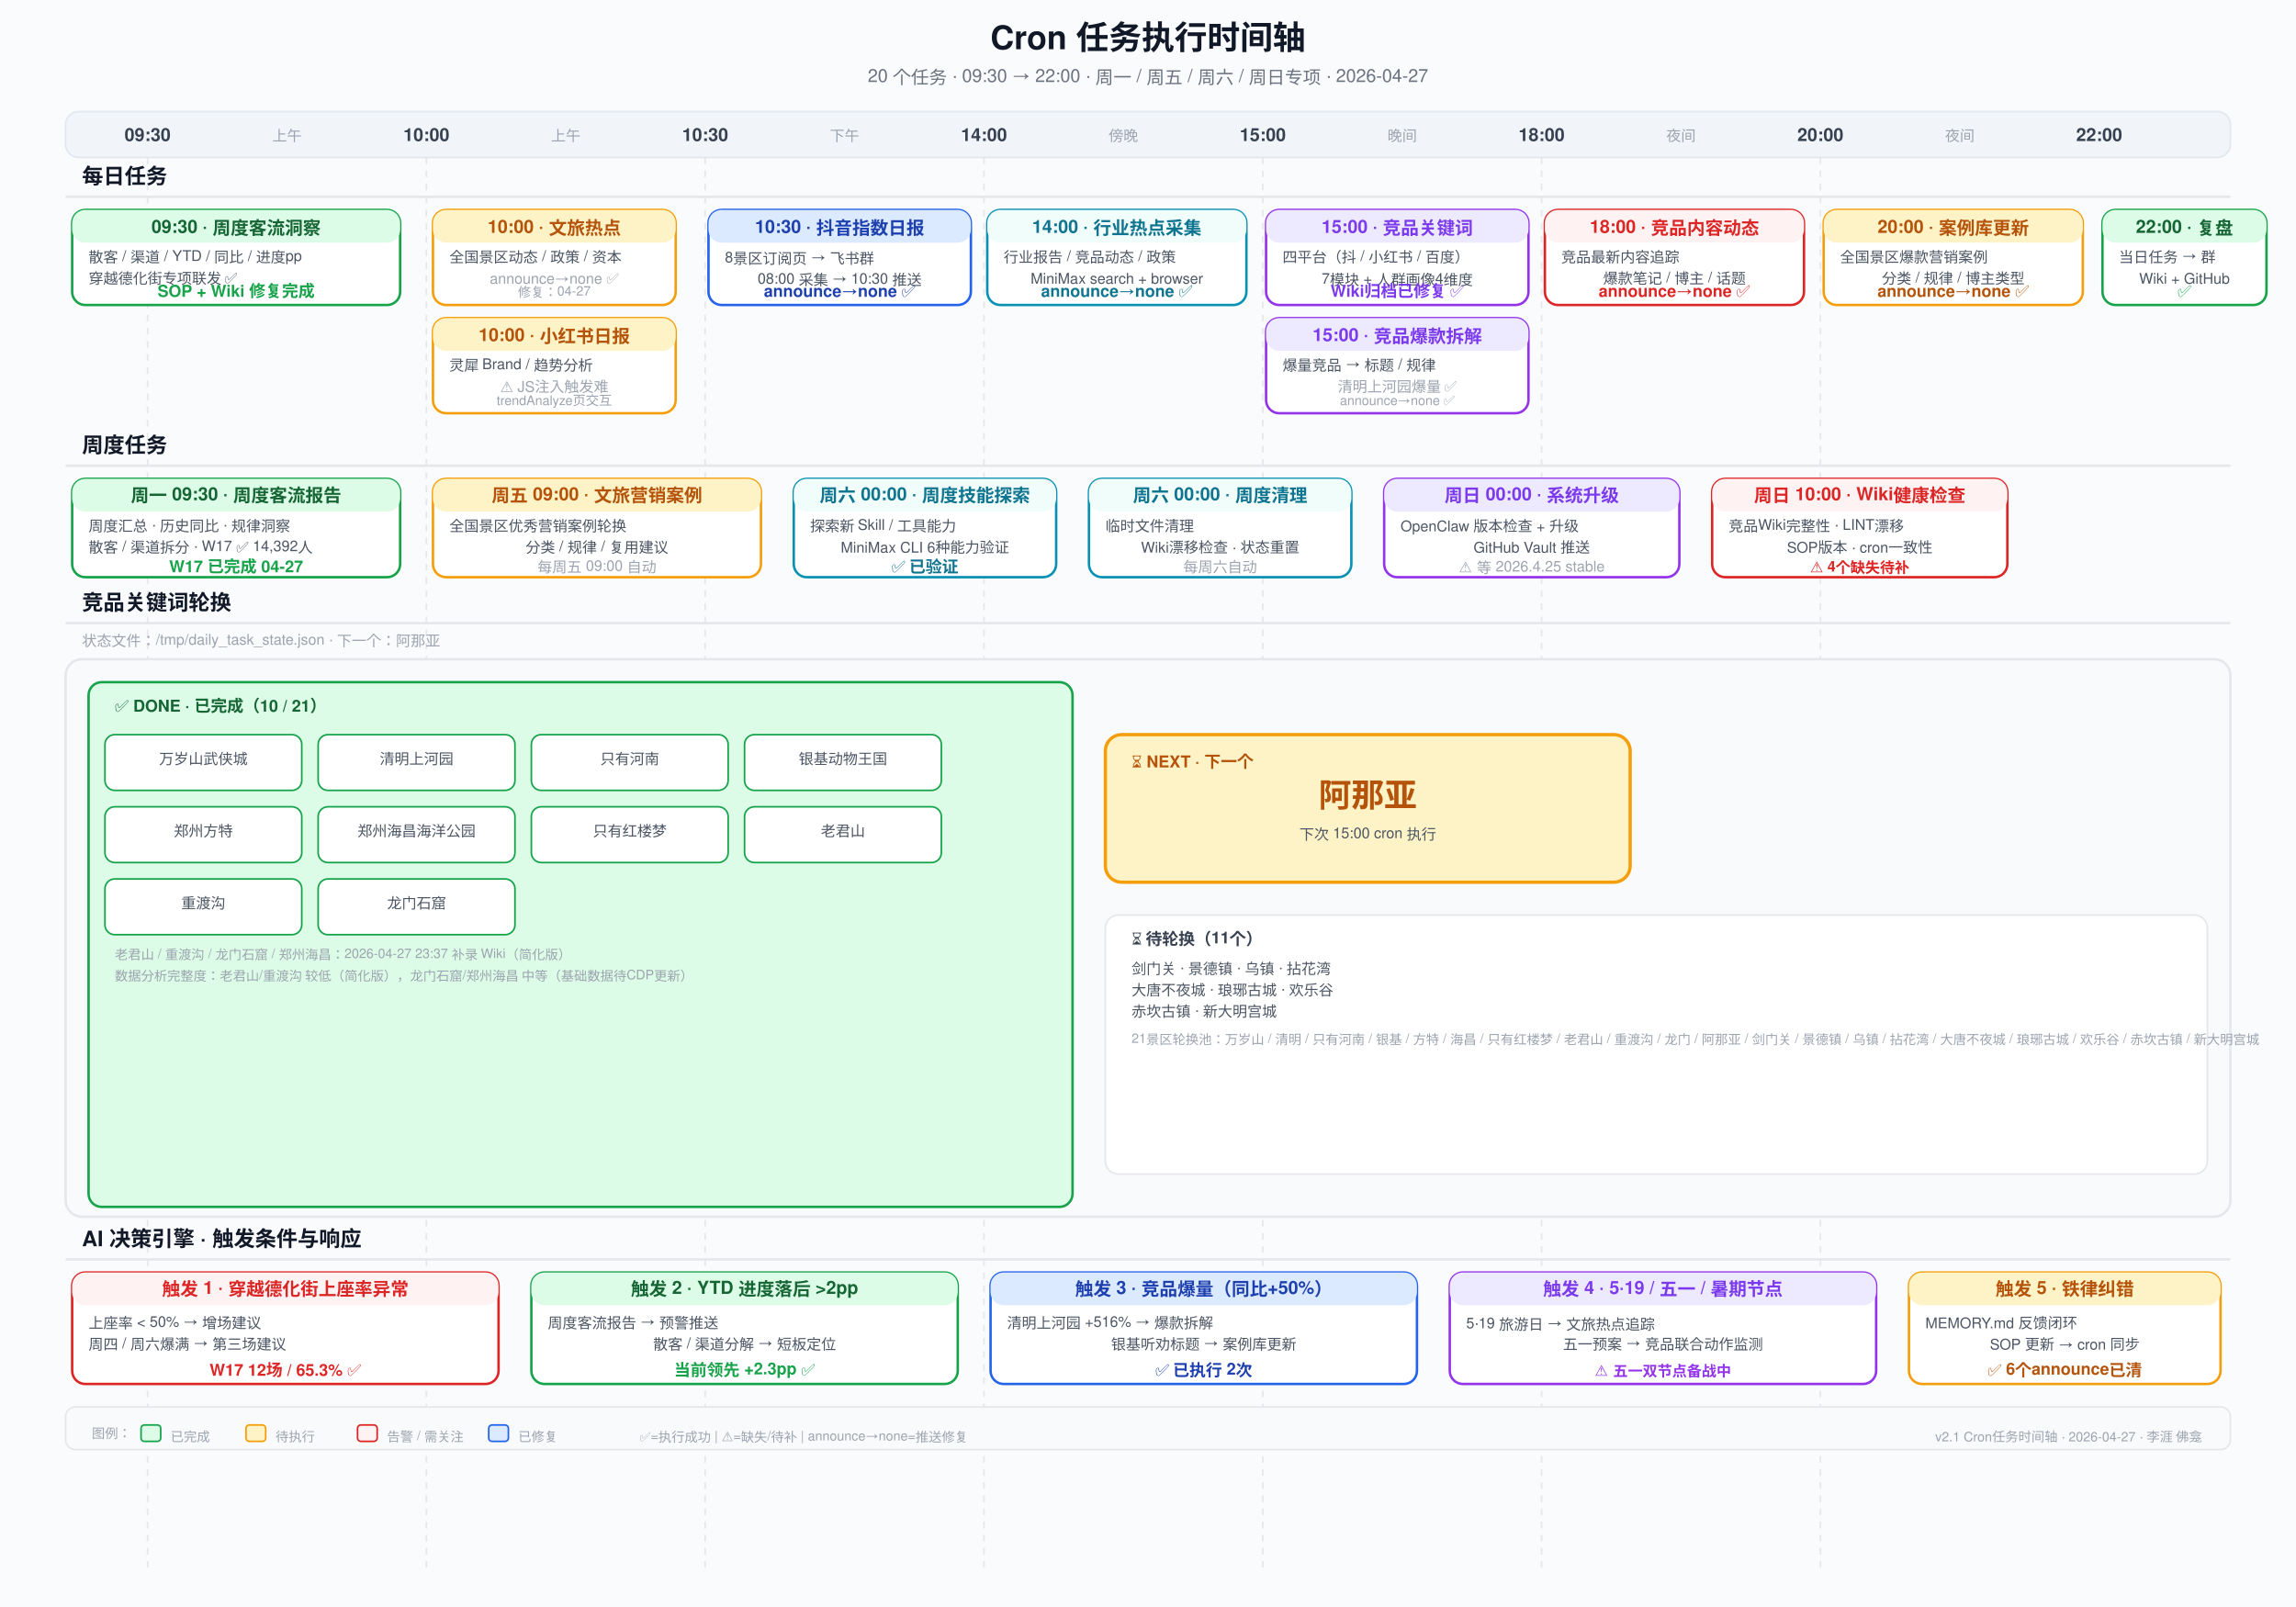
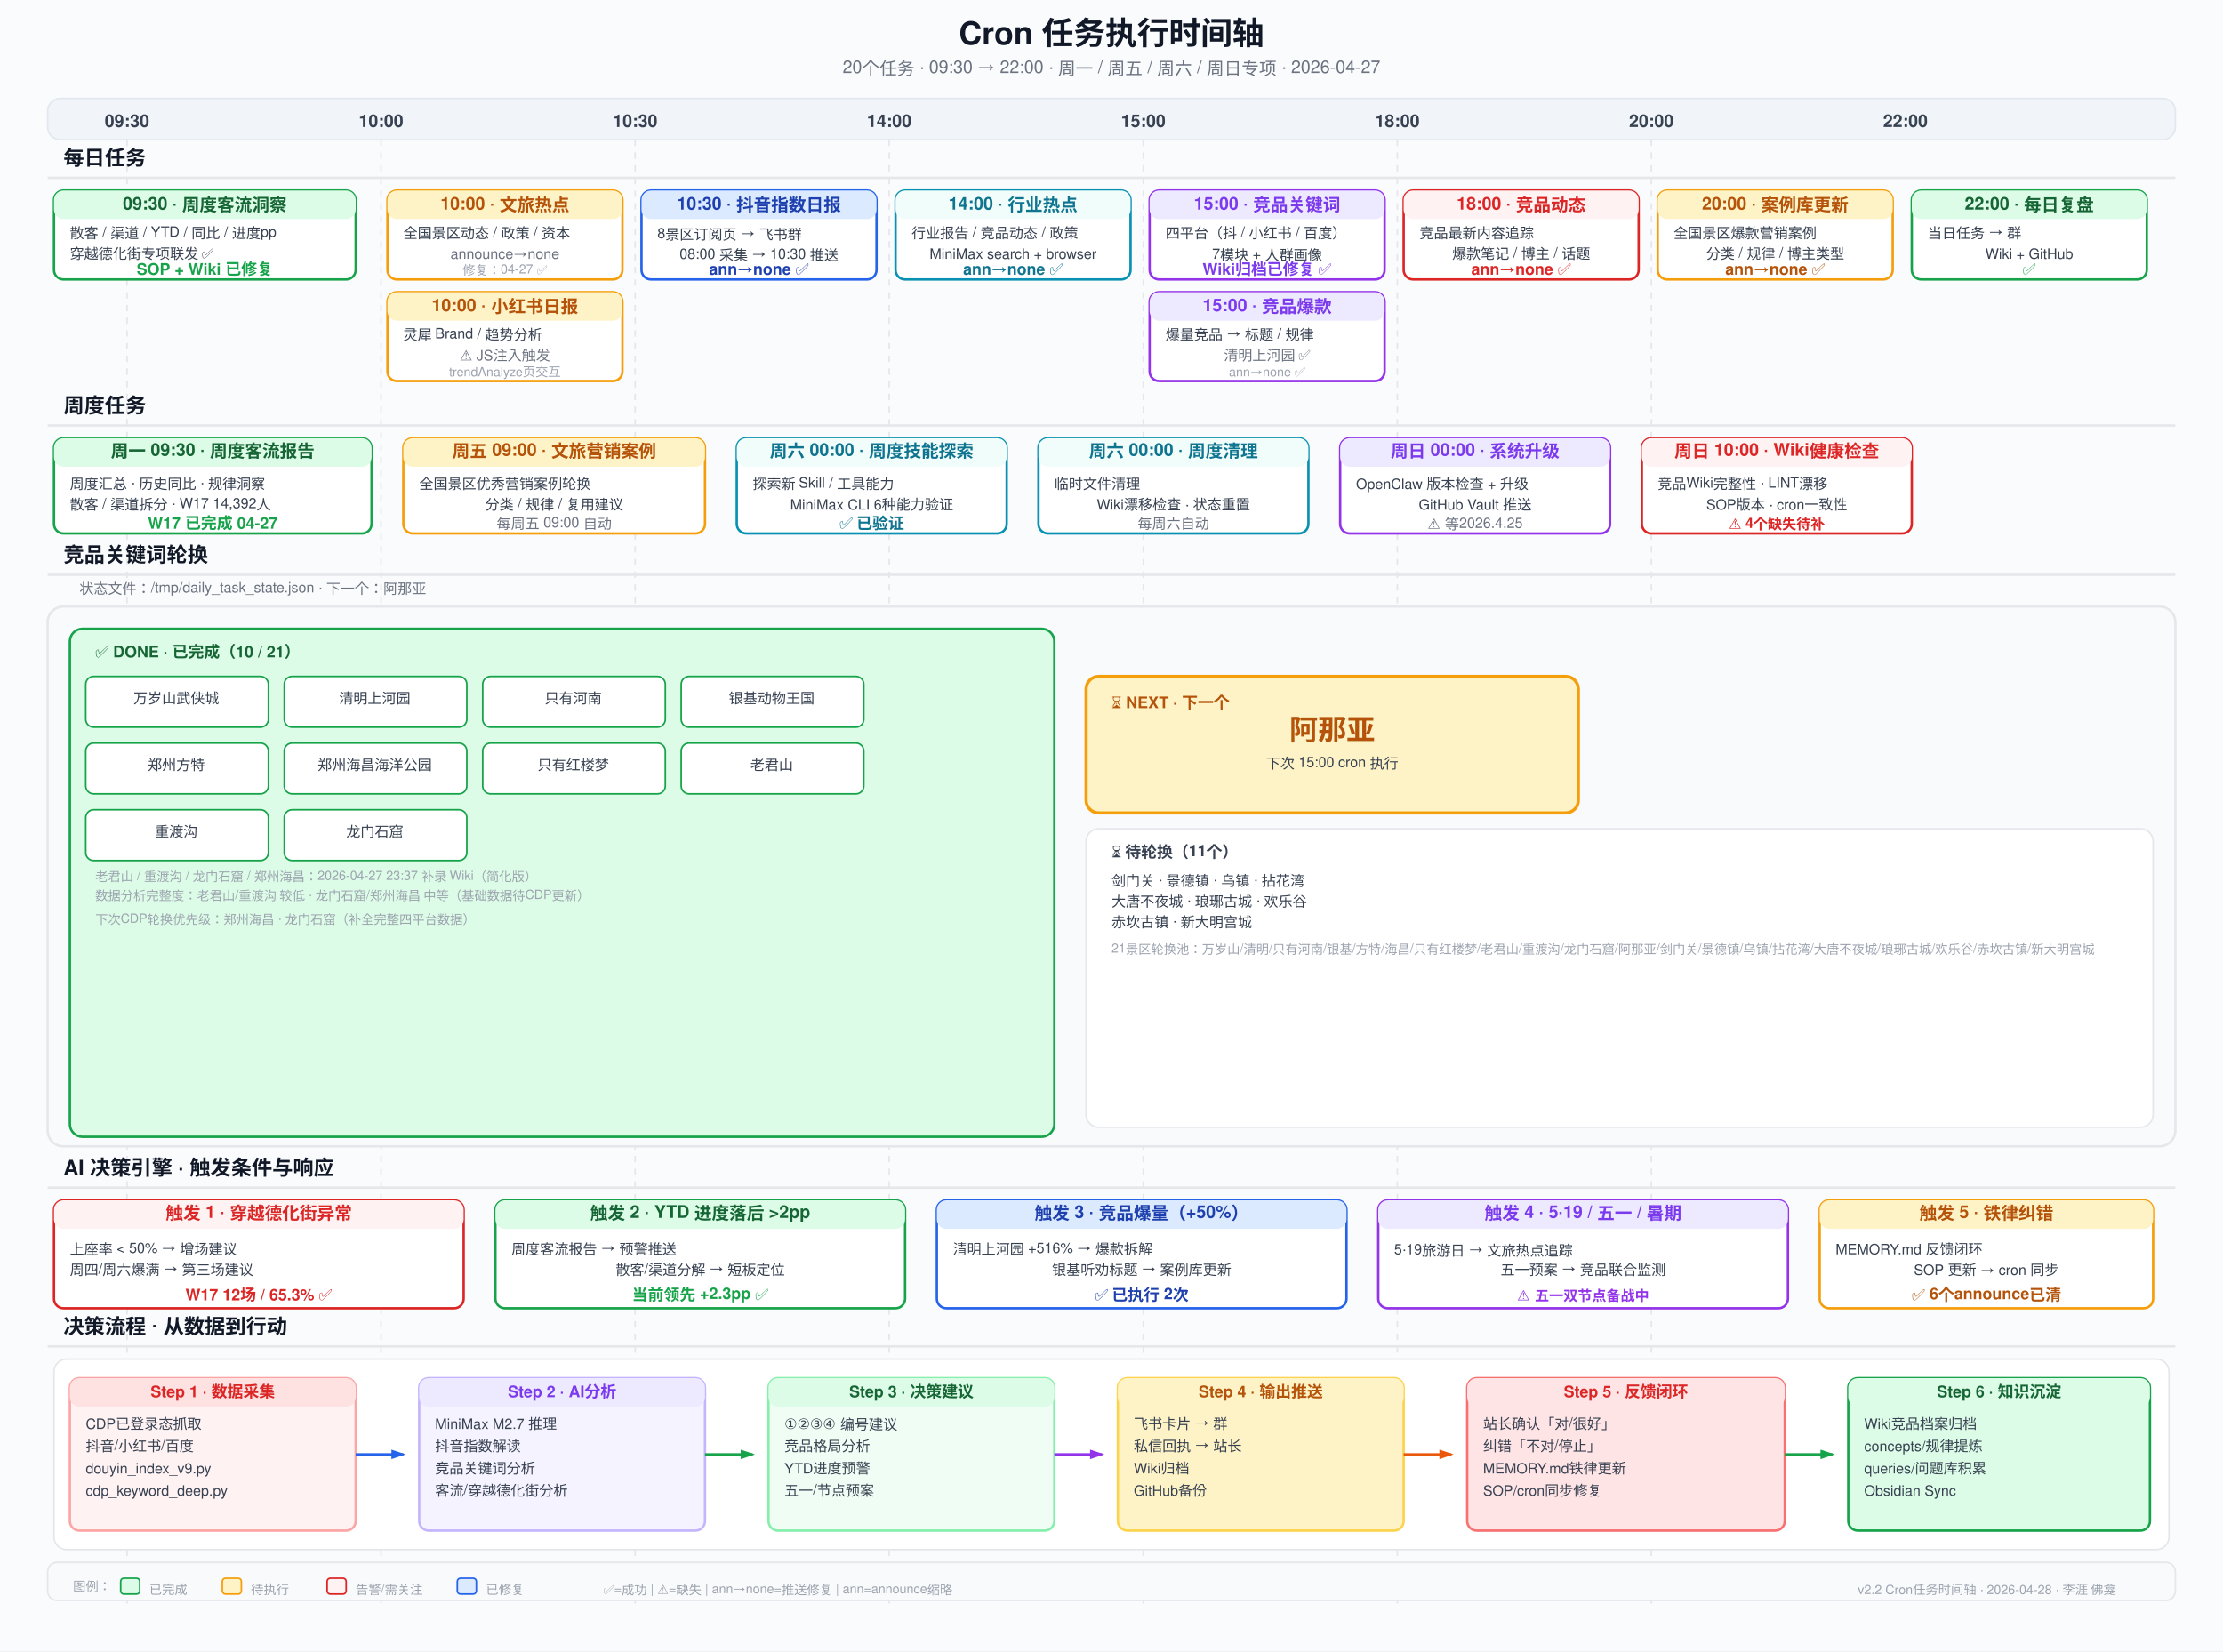
- <svg xmlns="http://www.w3.org/2000/svg" viewBox="0 0 1400 980" width="1400" height="980">
+ <svg xmlns="http://www.w3.org/2000/svg" viewBox="0 0 1400 1040" width="1400" height="1040">
  <style>
  text { font-family: 'Helvetica Neue', Helvetica, Arial, 'PingFang SC', 'Microsoft YaHei', 'Microsoft JhengHei', 'SimHei', sans-serif; }
  .title { font-size: 20px; font-weight: 700; fill: #111827; }
  .subtitle { font-size: 11px; fill: #6b7280; }
  .section { font-size: 13px; font-weight: 700; }
  .time { font-size: 11px; font-weight: 700; }
  .task-name { font-size: 11px; font-weight: 600; }
-   .desc { font-size: 9px; fill: #4b5563; }
-   .note { font-size: 9px; fill: #9ca3af; }
+   .body { font-size: 9px; fill: #4b5563; }
+   .desc { font-size: 9px; fill: #374151; }
+   .small { font-size: 8px; fill: #9ca3af; }
+   .note { font-size: 9px; fill: #6b7280; }
  .done { font-size: 10px; font-weight: 600; }
-   .tag { font-size: 9px; font-weight: 600; }
  .badge { font-size: 9px; font-weight: 600; }
-   .small { font-size: 8px; fill: #9ca3af; }
  .pool-label { font-size: 10px; font-weight: 600; }
</style>
  <defs>
-     <marker id="b1" markerWidth="7" markerHeight="5" refX="6" refY="2.5" orient="auto">
-       <polygon points="0 0, 7 2.5, 0 5" fill="#2563eb" />
-     </marker>
-     <marker id="b2" markerWidth="7" markerHeight="5" refX="6" refY="2.5" orient="auto">
-       <polygon points="0 0, 7 2.5, 0 5" fill="#16a34a" />
-     </marker>
-     <marker id="b3" markerWidth="7" markerHeight="5" refX="6" refY="2.5" orient="auto">
-       <polygon points="0 0, 7 2.5, 0 5" fill="#9333ea" />
-     </marker>
-     <marker id="b4" markerWidth="7" markerHeight="5" refX="6" refY="2.5" orient="auto">
-       <polygon points="0 0, 7 2.5, 0 5" fill="#ea580c" />
-     </marker>
-     <marker id="b5" markerWidth="7" markerHeight="5" refX="6" refY="2.5" orient="auto">
-       <polygon points="0 0, 7 2.5, 0 5" fill="#ca8a04" />
+     <marker id="b1" markerWidth="6" markerHeight="4" refX="5" refY="2" orient="auto">
+       <polygon points="0 0, 6 2, 0 4" fill="#2563eb" />
+     </marker>
+     <marker id="b2" markerWidth="6" markerHeight="4" refX="5" refY="2" orient="auto">
+       <polygon points="0 0, 6 2, 0 4" fill="#16a34a" />
+     </marker>
+     <marker id="b3" markerWidth="6" markerHeight="4" refX="5" refY="2" orient="auto">
+       <polygon points="0 0, 6 2, 0 4" fill="#9333ea" />
+     </marker>
+     <marker id="b4" markerWidth="6" markerHeight="4" refX="5" refY="2" orient="auto">
+       <polygon points="0 0, 6 2, 0 4" fill="#ea580c" />
+     </marker>
+     <marker id="b5" markerWidth="6" markerHeight="4" refX="5" refY="2" orient="auto">
+       <polygon points="0 0, 6 2, 0 4" fill="#ca8a04" />
    </marker>
  </defs>
-   <rect width="1400" height="980" fill="#fafbfc" />
-   <text x="700" y="30" text-anchor="middle" class="title">Cron 任务执行时间轴</text>
-   <text x="700" y="50" text-anchor="middle" class="subtitle">20 个任务 · 09:30 → 22:00 · 周一 / 周五 / 周六 / 周日专项 · 2026-04-27</text>
-   <rect x="40" y="68" width="1320" height="28" rx="8" fill="#f1f5f9" stroke="#e2e8f0" stroke-width="1" />
-   <text x="90" y="86" text-anchor="middle" class="time" fill="#374151">09:30</text>
-   <line x1="90" y1="96" x2="90" y2="960" stroke="#e5e7eb" stroke-width="1" stroke-dasharray="4,4" />
-   <text x="260" y="86" text-anchor="middle" class="time" fill="#374151">10:00</text>
-   <line x1="260" y1="96" x2="260" y2="960" stroke="#e5e7eb" stroke-width="1" stroke-dasharray="4,4" />
-   <text x="430" y="86" text-anchor="middle" class="time" fill="#374151">10:30</text>
-   <line x1="430" y1="96" x2="430" y2="960" stroke="#e5e7eb" stroke-width="1" stroke-dasharray="4,4" />
-   <text x="600" y="86" text-anchor="middle" class="time" fill="#374151">14:00</text>
-   <line x1="600" y1="96" x2="600" y2="960" stroke="#e5e7eb" stroke-width="1" stroke-dasharray="4,4" />
-   <text x="770" y="86" text-anchor="middle" class="time" fill="#374151">15:00</text>
-   <line x1="770" y1="96" x2="770" y2="960" stroke="#e5e7eb" stroke-width="1" stroke-dasharray="4,4" />
-   <text x="940" y="86" text-anchor="middle" class="time" fill="#374151">18:00</text>
-   <line x1="940" y1="96" x2="940" y2="960" stroke="#e5e7eb" stroke-width="1" stroke-dasharray="4,4" />
-   <text x="1110" y="86" text-anchor="middle" class="time" fill="#374151">20:00</text>
-   <line x1="1110" y1="96" x2="1110" y2="960" stroke="#e5e7eb" stroke-width="1" stroke-dasharray="4,4" />
-   <text x="1280" y="86" text-anchor="middle" class="time" fill="#374151">22:00</text>
-   <text x="175" y="86" text-anchor="middle" class="note">上午</text>
-   <text x="345" y="86" text-anchor="middle" class="note">上午</text>
-   <text x="515" y="86" text-anchor="middle" class="note">下午</text>
-   <text x="685" y="86" text-anchor="middle" class="note">傍晚</text>
-   <text x="855" y="86" text-anchor="middle" class="note">晚间</text>
-   <text x="1025" y="86" text-anchor="middle" class="note">夜间</text>
-   <text x="1195" y="86" text-anchor="middle" class="note">夜间</text>
-   <text x="50" y="112" class="section" fill="#111827">每日任务</text>
-   <line x1="40" y1="120" x2="1360" y2="120" stroke="#e5e7eb" stroke-width="1.5" />
-   <rect x="44" y="128" width="200" height="58" rx="8" fill="#ffffff" stroke="#16a34a" stroke-width="1.5" />
-   <rect x="44" y="128" width="200" height="20" rx="8" fill="#dcfce7" />
-   <text x="144" y="142" text-anchor="middle" class="task-name" fill="#166534">09:30 · 周度客流洞察</text>
-   <text x="54" y="160" class="desc">散客 / 渠道 / YTD / 同比 / 进度pp</text>
-   <text x="54" y="173" class="desc">穿越德化街专项联发 ✅</text>
-   <text x="144" y="181" text-anchor="middle" class="done" fill="#16a34a">SOP + Wiki 修复完成</text>
-   <rect x="264" y="128" width="148" height="58" rx="8" fill="#ffffff" stroke="#f59e0b" stroke-width="1.5" />
-   <rect x="264" y="128" width="148" height="20" rx="8" fill="#fef3c7" />
-   <text x="338" y="142" text-anchor="middle" class="task-name" fill="#b45309">10:00 · 文旅热点</text>
-   <text x="274" y="160" class="desc">全国景区动态 / 政策 / 资本</text>
-   <text x="338" y="173" text-anchor="middle" class="note">announce→none ✅</text>
-   <text x="338" y="181" text-anchor="middle" class="small">修复：04-27</text>
-   <rect x="264" y="194" width="148" height="58" rx="8" fill="#ffffff" stroke="#f59e0b" stroke-width="1.5" />
-   <rect x="264" y="194" width="148" height="20" rx="8" fill="#fef3c7" />
-   <text x="338" y="208" text-anchor="middle" class="task-name" fill="#b45309">10:00 · 小红书日报</text>
-   <text x="274" y="226" class="desc">灵犀 Brand / 趋势分析</text>
-   <text x="338" y="239" text-anchor="middle" class="note">⚠ JS注入触发难</text>
-   <text x="338" y="247" text-anchor="middle" class="small">trendAnalyze页交互</text>
-   <rect x="432" y="128" width="160" height="58" rx="8" fill="#ffffff" stroke="#2563eb" stroke-width="1.5" />
-   <rect x="432" y="128" width="160" height="20" rx="8" fill="#dbeafe" />
-   <text x="512" y="142" text-anchor="middle" class="task-name" fill="#1e40af">10:30 · 抖音指数日报</text>
-   <text x="442" y="160" class="desc">8景区订阅页 → 飞书群</text>
-   <text x="512" y="173" text-anchor="middle" class="desc">08:00 采集 → 10:30 推送</text>
-   <text x="512" y="181" text-anchor="middle" class="done" fill="#1e40af">announce→none ✅</text>
-   <rect x="602" y="128" width="158" height="58" rx="8" fill="#ffffff" stroke="#0891b2" stroke-width="1.5" />
-   <rect x="602" y="128" width="158" height="20" rx="8" fill="#f0fdfa" />
-   <text x="681" y="142" text-anchor="middle" class="task-name" fill="#0e7490">14:00 · 行业热点采集</text>
-   <text x="612" y="160" class="desc">行业报告 / 竞品动态 / 政策</text>
-   <text x="681" y="173" text-anchor="middle" class="desc">MiniMax search + browser</text>
-   <text x="681" y="181" text-anchor="middle" class="done" fill="#0e7490">announce→none ✅</text>
-   <rect x="772" y="128" width="160" height="58" rx="8" fill="#ffffff" stroke="#9333ea" stroke-width="1.5" />
-   <rect x="772" y="128" width="160" height="20" rx="8" fill="#ede9fe" />
-   <text x="852" y="142" text-anchor="middle" class="task-name" fill="#7c3aed">15:00 · 竞品关键词</text>
-   <text x="782" y="160" class="desc">四平台（抖 / 小红书 / 百度）</text>
-   <text x="852" y="173" text-anchor="middle" class="desc">7模块 + 人群画像4维度</text>
-   <text x="852" y="181" text-anchor="middle" class="done" fill="#7c3aed">Wiki归档已修复 ✅</text>
-   <rect x="772" y="194" width="160" height="58" rx="8" fill="#ffffff" stroke="#9333ea" stroke-width="1.5" />
-   <rect x="772" y="194" width="160" height="20" rx="8" fill="#ede9fe" />
-   <text x="852" y="208" text-anchor="middle" class="task-name" fill="#7c3aed">15:00 · 竞品爆款拆解</text>
-   <text x="782" y="226" class="desc">爆量竞品 → 标题 / 规律</text>
-   <text x="852" y="239" text-anchor="middle" class="note">清明上河园爆量 ✅</text>
-   <text x="852" y="247" text-anchor="middle" class="small">announce→none ✅</text>
-   <rect x="942" y="128" width="158" height="58" rx="8" fill="#ffffff" stroke="#dc2626" stroke-width="1.5" />
-   <rect x="942" y="128" width="158" height="20" rx="8" fill="#fef2f2" />
-   <text x="1021" y="142" text-anchor="middle" class="task-name" fill="#dc2626">18:00 · 竞品内容动态</text>
-   <text x="952" y="160" class="desc">竞品最新内容追踪</text>
-   <text x="1021" y="173" text-anchor="middle" class="desc">爆款笔记 / 博主 / 话题</text>
-   <text x="1021" y="181" text-anchor="middle" class="done" fill="#dc2626">announce→none ✅</text>
-   <rect x="1112" y="128" width="158" height="58" rx="8" fill="#ffffff" stroke="#f59e0b" stroke-width="1.5" />
-   <rect x="1112" y="128" width="158" height="20" rx="8" fill="#fef3c7" />
-   <text x="1191" y="142" text-anchor="middle" class="task-name" fill="#b45309">20:00 · 案例库更新</text>
-   <text x="1122" y="160" class="desc">全国景区爆款营销案例</text>
-   <text x="1191" y="173" text-anchor="middle" class="desc">分类 / 规律 / 博主类型</text>
-   <text x="1191" y="181" text-anchor="middle" class="done" fill="#b45309">announce→none ✅</text>
-   <rect x="1282" y="128" width="100" height="58" rx="8" fill="#ffffff" stroke="#16a34a" stroke-width="1.5" />
-   <rect x="1282" y="128" width="100" height="20" rx="8" fill="#dcfce7" />
-   <text x="1332" y="142" text-anchor="middle" class="task-name" fill="#166534">22:00 · 复盘</text>
-   <text x="1292" y="160" class="desc">当日任务 → 群</text>
-   <text x="1332" y="173" text-anchor="middle" class="desc">Wiki + GitHub</text>
-   <text x="1332" y="181" text-anchor="middle" class="done" fill="#16a34a">✅</text>
-   <text x="50" y="276" class="section" fill="#111827">周度任务</text>
-   <line x1="40" y1="284" x2="1360" y2="284" stroke="#e5e7eb" stroke-width="1.5" />
-   <rect x="44" y="292" width="200" height="60" rx="8" fill="#ffffff" stroke="#16a34a" stroke-width="1.5" />
-   <rect x="44" y="292" width="200" height="20" rx="8" fill="#dcfce7" />
-   <text x="144" y="306" text-anchor="middle" class="task-name" fill="#166534">周一 09:30 · 周度客流报告</text>
-   <text x="54" y="324" class="desc">周度汇总 · 历史同比 · 规律洞察</text>
-   <text x="54" y="337" class="desc">散客 / 渠道拆分 · W17 ✅ 14,392人</text>
-   <text x="144" y="349" text-anchor="middle" class="done" fill="#16a34a">W17 已完成 04-27</text>
-   <rect x="264" y="292" width="200" height="60" rx="8" fill="#ffffff" stroke="#f59e0b" stroke-width="1.5" />
-   <rect x="264" y="292" width="200" height="20" rx="8" fill="#fef3c7" />
-   <text x="364" y="306" text-anchor="middle" class="task-name" fill="#b45309">周五 09:00 · 文旅营销案例</text>
-   <text x="274" y="324" class="desc">全国景区优秀营销案例轮换</text>
-   <text x="364" y="337" text-anchor="middle" class="desc">分类 / 规律 / 复用建议</text>
-   <text x="364" y="349" text-anchor="middle" class="note">每周五 09:00 自动</text>
-   <rect x="484" y="292" width="160" height="60" rx="8" fill="#ffffff" stroke="#0891b2" stroke-width="1.5" />
-   <rect x="484" y="292" width="160" height="20" rx="8" fill="#f0fdfa" />
-   <text x="564" y="306" text-anchor="middle" class="task-name" fill="#0e7490">周六 00:00 · 周度技能探索</text>
-   <text x="494" y="324" class="desc">探索新 Skill / 工具能力</text>
-   <text x="564" y="337" text-anchor="middle" class="desc">MiniMax CLI 6种能力验证</text>
-   <text x="564" y="349" text-anchor="middle" class="done" fill="#0e7490">✅ 已验证</text>
-   <rect x="664" y="292" width="160" height="60" rx="8" fill="#ffffff" stroke="#0891b2" stroke-width="1.5" />
-   <rect x="664" y="292" width="160" height="20" rx="8" fill="#f0fdfa" />
-   <text x="744" y="306" text-anchor="middle" class="task-name" fill="#0e7490">周六 00:00 · 周度清理</text>
-   <text x="674" y="324" class="desc">临时文件清理</text>
-   <text x="744" y="337" text-anchor="middle" class="desc">Wiki漂移检查 · 状态重置</text>
-   <text x="744" y="349" text-anchor="middle" class="note">每周六自动</text>
-   <rect x="844" y="292" width="180" height="60" rx="8" fill="#ffffff" stroke="#9333ea" stroke-width="1.5" />
-   <rect x="844" y="292" width="180" height="20" rx="8" fill="#ede9fe" />
-   <text x="934" y="306" text-anchor="middle" class="task-name" fill="#7c3aed">周日 00:00 · 系统升级</text>
-   <text x="854" y="324" class="desc">OpenClaw 版本检查 + 升级</text>
-   <text x="934" y="337" text-anchor="middle" class="desc">GitHub Vault 推送</text>
-   <text x="934" y="349" text-anchor="middle" class="note">⚠ 等 2026.4.25 stable</text>
-   <rect x="1044" y="292" width="180" height="60" rx="8" fill="#ffffff" stroke="#dc2626" stroke-width="1.5" />
-   <rect x="1044" y="292" width="180" height="20" rx="8" fill="#fef2f2" />
-   <text x="1134" y="306" text-anchor="middle" class="task-name" fill="#dc2626">周日 10:00 · Wiki健康检查</text>
-   <text x="1054" y="324" class="desc">竞品Wiki完整性 · LINT漂移</text>
-   <text x="1134" y="337" text-anchor="middle" class="desc">SOP版本 · cron一致性</text>
-   <text x="1134" y="349" text-anchor="middle" class="tag" fill="#dc2626">⚠ 4个缺失待补</text>
-   <text x="50" y="372" class="section" fill="#111827">竞品关键词轮换</text>
-   <line x1="40" y1="380" x2="1360" y2="380" stroke="#e5e7eb" stroke-width="1.5" />
-   <text x="50" y="394" class="note">状态文件：/tmp/daily_task_state.json · 下一个：阿那亚</text>
-   <rect x="40" y="402" width="1320" height="340" rx="10" fill="#f8fafc" stroke="#e5e7eb" stroke-width="1.5" />
-   <rect x="54" y="416" width="600" height="320" rx="8" fill="#dcfce7" stroke="#16a34a" stroke-width="1.5" />
-   <text x="70" y="434" class="pool-label" fill="#166534">✅ DONE · 已完成（10 / 21）</text>
-   <rect x="64" y="448" width="120" height="34" rx="6" fill="#ffffff" stroke="#16a34a" stroke-width="1" />
-   <text x="124" y="466" text-anchor="middle" class="desc">万岁山武侠城</text>
-   <rect x="194" y="448" width="120" height="34" rx="6" fill="#ffffff" stroke="#16a34a" stroke-width="1" />
-   <text x="254" y="466" text-anchor="middle" class="desc">清明上河园</text>
-   <rect x="324" y="448" width="120" height="34" rx="6" fill="#ffffff" stroke="#16a34a" stroke-width="1" />
-   <text x="384" y="466" text-anchor="middle" class="desc">只有河南</text>
-   <rect x="454" y="448" width="120" height="34" rx="6" fill="#ffffff" stroke="#16a34a" stroke-width="1" />
-   <text x="514" y="466" text-anchor="middle" class="desc">银基动物王国</text>
-   <rect x="64" y="492" width="120" height="34" rx="6" fill="#ffffff" stroke="#16a34a" stroke-width="1" />
-   <text x="124" y="510" text-anchor="middle" class="desc">郑州方特</text>
-   <rect x="194" y="492" width="120" height="34" rx="6" fill="#ffffff" stroke="#16a34a" stroke-width="1" />
-   <text x="254" y="510" text-anchor="middle" class="desc">郑州海昌海洋公园</text>
-   <rect x="324" y="492" width="120" height="34" rx="6" fill="#ffffff" stroke="#16a34a" stroke-width="1" />
-   <text x="384" y="510" text-anchor="middle" class="desc">只有红楼梦</text>
-   <rect x="454" y="492" width="120" height="34" rx="6" fill="#ffffff" stroke="#16a34a" stroke-width="1" />
-   <text x="514" y="510" text-anchor="middle" class="desc">老君山</text>
-   <rect x="64" y="536" width="120" height="34" rx="6" fill="#ffffff" stroke="#16a34a" stroke-width="1" />
-   <text x="124" y="554" text-anchor="middle" class="desc">重渡沟</text>
-   <rect x="194" y="536" width="120" height="34" rx="6" fill="#ffffff" stroke="#16a34a" stroke-width="1" />
-   <text x="254" y="554" text-anchor="middle" class="desc">龙门石窟</text>
-   <text x="70" y="585" class="small">老君山 / 重渡沟 / 龙门石窟 / 郑州海昌：2026-04-27 23:37 补录 Wiki（简化版）</text>
-   <text x="70" y="598" class="small">数据分析完整度：老君山/重渡沟 较低（简化版），龙门石窟/郑州海昌 中等（基础数据待CDP更新）</text>
-   <rect x="674" y="448" width="320" height="90" rx="10" fill="#fef3c7" stroke="#f59e0b" stroke-width="2" />
-   <text x="690" y="468" class="pool-label" fill="#b45309">⏳ NEXT · 下一个</text>
-   <text x="834" y="492" text-anchor="middle" font-size="20" font-weight="700" fill="#b45309">阿那亚</text>
-   <text x="834" y="512" text-anchor="middle" class="desc">下次 15:00 cron 执行</text>
-   <rect x="674" y="558" width="672" height="158" rx="8" fill="#ffffff" stroke="#e5e7eb" stroke-width="1" />
-   <text x="690" y="576" class="pool-label" fill="#374151">⏳ 待轮换（11个）</text>
-   <text x="690" y="594" class="desc">剑门关 · 景德镇 · 乌镇 · 拈花湾</text>
-   <text x="690" y="607" class="desc">大唐不夜城 · 琅琊古城 · 欢乐谷</text>
-   <text x="690" y="620" class="desc">赤坎古镇 · 新大明宫城</text>
-   <text x="690" y="636" class="small">21景区轮换池：万岁山 / 清明 / 只有河南 / 银基 / 方特 / 海昌 / 只有红楼梦 / 老君山 / 重渡沟 / 龙门 / 阿那亚 / 剑门关 / 景德镇 / 乌镇 / 拈花湾 / 大唐不夜城 / 琅琊古城 / 欢乐谷 / 赤坎古镇 / 新大明宫城</text>
-   <text x="50" y="760" class="section" fill="#111827">AI 决策引擎 · 触发条件与响应</text>
-   <line x1="40" y1="768" x2="1360" y2="768" stroke="#e5e7eb" stroke-width="1.5" />
-   <rect x="44" y="776" width="260" height="68" rx="8" fill="#ffffff" stroke="#dc2626" stroke-width="1.5" />
-   <rect x="44" y="776" width="260" height="20" rx="8" fill="#fef2f2" />
-   <text x="174" y="790" text-anchor="middle" class="task-name" fill="#dc2626">触发 1 · 穿越德化街上座率异常</text>
-   <text x="54" y="810" class="desc">上座率 &lt; 50% → 增场建议</text>
-   <text x="54" y="823" class="desc">周四 / 周六爆满 → 第三场建议</text>
-   <text x="174" y="839" text-anchor="middle" class="done" fill="#dc2626">W17 12场 / 65.3% ✅</text>
-   <rect x="324" y="776" width="260" height="68" rx="8" fill="#ffffff" stroke="#16a34a" stroke-width="1.5" />
-   <rect x="324" y="776" width="260" height="20" rx="8" fill="#dcfce7" />
-   <text x="454" y="790" text-anchor="middle" class="task-name" fill="#166534">触发 2 · YTD 进度落后 &gt;2pp</text>
-   <text x="334" y="810" class="desc">周度客流报告 → 预警推送</text>
-   <text x="454" y="823" text-anchor="middle" class="desc">散客 / 渠道分解 → 短板定位</text>
-   <text x="454" y="839" text-anchor="middle" class="done" fill="#16a34a">当前领先 +2.3pp ✅</text>
-   <rect x="604" y="776" width="260" height="68" rx="8" fill="#ffffff" stroke="#2563eb" stroke-width="1.5" />
-   <rect x="604" y="776" width="260" height="20" rx="8" fill="#dbeafe" />
-   <text x="734" y="790" text-anchor="middle" class="task-name" fill="#1e40af">触发 3 · 竞品爆量（同比+50%）</text>
-   <text x="614" y="810" class="desc">清明上河园 +516% → 爆款拆解</text>
-   <text x="734" y="823" text-anchor="middle" class="desc">银基听劝标题 → 案例库更新</text>
-   <text x="734" y="839" text-anchor="middle" class="done" fill="#1e40af">✅ 已执行 2次</text>
-   <rect x="884" y="776" width="260" height="68" rx="8" fill="#ffffff" stroke="#9333ea" stroke-width="1.5" />
-   <rect x="884" y="776" width="260" height="20" rx="8" fill="#ede9fe" />
-   <text x="1014" y="790" text-anchor="middle" class="task-name" fill="#7c3aed">触发 4 · 5·19 / 五一 / 暑期节点</text>
-   <text x="894" y="810" class="desc">5·19 旅游日 → 文旅热点追踪</text>
-   <text x="1014" y="823" text-anchor="middle" class="desc">五一预案 → 竞品联合动作监测</text>
-   <text x="1014" y="839" text-anchor="middle" class="tag" fill="#9333ea">⚠ 五一双节点备战中</text>
-   <rect x="1164" y="776" width="190" height="68" rx="8" fill="#ffffff" stroke="#f59e0b" stroke-width="1.5" />
-   <rect x="1164" y="776" width="190" height="20" rx="8" fill="#fef3c7" />
-   <text x="1259" y="790" text-anchor="middle" class="task-name" fill="#b45309">触发 5 · 铁律纠错</text>
-   <text x="1174" y="810" class="desc">MEMORY.md 反馈闭环</text>
-   <text x="1259" y="823" text-anchor="middle" class="desc">SOP 更新 → cron 同步</text>
-   <text x="1259" y="839" text-anchor="middle" class="done" fill="#b45309">✅ 6个announce已清</text>
-   <rect x="40" y="858" width="1320" height="26" rx="6" fill="#f9fafb" stroke="#e5e7eb" stroke-width="1" />
-   <text x="56" y="877" class="small">图例：</text>
-   <rect x="86" y="869" width="12" height="10" rx="2" fill="#dcfce7" stroke="#16a34a" stroke-width="1" />
-   <text x="104" y="879" class="small">已完成</text>
-   <rect x="150" y="869" width="12" height="10" rx="2" fill="#fef3c7" stroke="#f59e0b" stroke-width="1" />
-   <text x="168" y="879" class="small">待执行</text>
-   <rect x="218" y="869" width="12" height="10" rx="2" fill="#fef2f2" stroke="#dc2626" stroke-width="1" />
-   <text x="236" y="879" class="small">告警 / 需关注</text>
-   <rect x="298" y="869" width="12" height="10" rx="2" fill="#dbeafe" stroke="#2563eb" stroke-width="1" />
-   <text x="316" y="879" class="small">已修复</text>
-   <text x="390" y="879" class="small">✅=执行成功 | ⚠=缺失/待补 | announce→none=推送修复</text>
-   <text x="1180" y="879" class="small" fill="#94a3b8">v2.1 Cron任务时间轴 · 2026-04-27 · 李涯 佛龛</text>
+   <rect width="1400" height="1040" fill="#fafbfc" />
+   <text x="700" y="28" text-anchor="middle" class="title">Cron 任务执行时间轴</text>
+   <text x="700" y="46" text-anchor="middle" class="subtitle">20个任务 · 09:30 → 22:00 · 周一 / 周五 / 周六 / 周日专项 · 2026-04-27</text>
+   <rect x="30" y="62" width="1340" height="26" rx="8" fill="#f1f5f9" stroke="#e2e8f0" stroke-width="1" />
+   <text x="80" y="80" text-anchor="middle" class="time" fill="#374151">09:30</text>
+   <line x1="80" y1="88" x2="80" y2="1010" stroke="#e5e7eb" stroke-width="1" stroke-dasharray="4,4" />
+   <text x="240" y="80" text-anchor="middle" class="time" fill="#374151">10:00</text>
+   <line x1="240" y1="88" x2="240" y2="1010" stroke="#e5e7eb" stroke-width="1" stroke-dasharray="4,4" />
+   <text x="400" y="80" text-anchor="middle" class="time" fill="#374151">10:30</text>
+   <line x1="400" y1="88" x2="400" y2="1010" stroke="#e5e7eb" stroke-width="1" stroke-dasharray="4,4" />
+   <text x="560" y="80" text-anchor="middle" class="time" fill="#374151">14:00</text>
+   <line x1="560" y1="88" x2="560" y2="1010" stroke="#e5e7eb" stroke-width="1" stroke-dasharray="4,4" />
+   <text x="720" y="80" text-anchor="middle" class="time" fill="#374151">15:00</text>
+   <line x1="720" y1="88" x2="720" y2="1010" stroke="#e5e7eb" stroke-width="1" stroke-dasharray="4,4" />
+   <text x="880" y="80" text-anchor="middle" class="time" fill="#374151">18:00</text>
+   <line x1="880" y1="88" x2="880" y2="1010" stroke="#e5e7eb" stroke-width="1" stroke-dasharray="4,4" />
+   <text x="1040" y="80" text-anchor="middle" class="time" fill="#374351">20:00</text>
+   <line x1="1040" y1="88" x2="1040" y2="1010" stroke="#e5e7eb" stroke-width="1" stroke-dasharray="4,4" />
+   <text x="1200" y="80" text-anchor="middle" class="time" fill="#374351">22:00</text>
+   <text x="40" y="104" class="section" fill="#111827">每日任务</text>
+   <line x1="30" y1="112" x2="1370" y2="112" stroke="#e5e7eb" stroke-width="1.5" />
+   <rect x="34" y="120" width="190" height="56" rx="6" fill="#ffffff" stroke="#16a34a" stroke-width="1.5" />
+   <rect x="34" y="120" width="190" height="18" rx="6" fill="#dcfce7" />
+   <text x="129" y="132" text-anchor="middle" class="task-name" fill="#166534">09:30 · 周度客流洞察</text>
+   <text x="44" y="150" class="desc">散客 / 渠道 / YTD / 同比 / 进度pp</text>
+   <text x="44" y="163" class="desc">穿越德化街专项联发 ✅</text>
+   <text x="129" y="173" text-anchor="middle" class="done" fill="#16a34a">SOP + Wiki 已修复</text>
+   <rect x="244" y="120" width="148" height="56" rx="6" fill="#ffffff" stroke="#f59e0b" stroke-width="1.5" />
+   <rect x="244" y="120" width="148" height="18" rx="6" fill="#fef3c7" />
+   <text x="318" y="132" text-anchor="middle" class="task-name" fill="#b45309">10:00 · 文旅热点</text>
+   <text x="254" y="150" class="desc">全国景区动态 / 政策 / 资本</text>
+   <text x="318" y="163" text-anchor="middle" class="note">announce→none</text>
+   <text x="318" y="173" text-anchor="middle" class="small">修复：04-27 ✅</text>
+   <rect x="244" y="184" width="148" height="56" rx="6" fill="#ffffff" stroke="#f59e0b" stroke-width="1.5" />
+   <rect x="244" y="184" width="148" height="18" rx="6" fill="#fef3c7" />
+   <text x="318" y="196" text-anchor="middle" class="task-name" fill="#b45309">10:00 · 小红书日报</text>
+   <text x="254" y="214" class="desc">灵犀 Brand / 趋势分析</text>
+   <text x="318" y="227" text-anchor="middle" class="note">⚠ JS注入触发</text>
+   <text x="318" y="237" text-anchor="middle" class="small">trendAnalyze页交互</text>
+   <rect x="404" y="120" width="148" height="56" rx="6" fill="#ffffff" stroke="#2563eb" stroke-width="1.5" />
+   <rect x="404" y="120" width="148" height="18" rx="6" fill="#dbeafe" />
+   <text x="478" y="132" text-anchor="middle" class="task-name" fill="#1e40af">10:30 · 抖音指数日报</text>
+   <text x="414" y="150" class="desc">8景区订阅页 → 飞书群</text>
+   <text x="478" y="163" text-anchor="middle" class="desc">08:00 采集 → 10:30 推送</text>
+   <text x="478" y="173" text-anchor="middle" class="done" fill="#1e40af">ann→none ✅</text>
+   <rect x="564" y="120" width="148" height="56" rx="6" fill="#ffffff" stroke="#0891b2" stroke-width="1.5" />
+   <rect x="564" y="120" width="148" height="18" rx="6" fill="#f0fdfa" />
+   <text x="638" y="132" text-anchor="middle" class="task-name" fill="#0e7490">14:00 · 行业热点</text>
+   <text x="574" y="150" class="desc">行业报告 / 竞品动态 / 政策</text>
+   <text x="638" y="163" text-anchor="middle" class="desc">MiniMax search + browser</text>
+   <text x="638" y="173" text-anchor="middle" class="done" fill="#0e7490">ann→none ✅</text>
+   <rect x="724" y="120" width="148" height="56" rx="6" fill="#ffffff" stroke="#9333ea" stroke-width="1.5" />
+   <rect x="724" y="120" width="148" height="18" rx="6" fill="#ede9fe" />
+   <text x="798" y="132" text-anchor="middle" class="task-name" fill="#7c3aed">15:00 · 竞品关键词</text>
+   <text x="734" y="150" class="desc">四平台（抖 / 小红书 / 百度）</text>
+   <text x="798" y="163" text-anchor="middle" class="desc">7模块 + 人群画像</text>
+   <text x="798" y="173" text-anchor="middle" class="done" fill="#7c3aed">Wiki归档已修复 ✅</text>
+   <rect x="724" y="184" width="148" height="56" rx="6" fill="#ffffff" stroke="#9333ea" stroke-width="1.5" />
+   <rect x="724" y="184" width="148" height="18" rx="6" fill="#ede9fe" />
+   <text x="798" y="196" text-anchor="middle" class="task-name" fill="#7c3aed">15:00 · 竞品爆款</text>
+   <text x="734" y="214" class="desc">爆量竞品 → 标题 / 规律</text>
+   <text x="798" y="227" text-anchor="middle" class="note">清明上河园 ✅</text>
+   <text x="798" y="237" text-anchor="middle" class="small">ann→none ✅</text>
+   <rect x="884" y="120" width="148" height="56" rx="6" fill="#ffffff" stroke="#dc2626" stroke-width="1.5" />
+   <rect x="884" y="120" width="148" height="18" rx="6" fill="#fef2f2" />
+   <text x="958" y="132" text-anchor="middle" class="task-name" fill="#dc2626">18:00 · 竞品动态</text>
+   <text x="894" y="150" class="desc">竞品最新内容追踪</text>
+   <text x="958" y="163" text-anchor="middle" class="desc">爆款笔记 / 博主 / 话题</text>
+   <text x="958" y="173" text-anchor="middle" class="done" fill="#dc2626">ann→none ✅</text>
+   <rect x="1044" y="120" width="148" height="56" rx="6" fill="#ffffff" stroke="#f59e0b" stroke-width="1.5" />
+   <rect x="1044" y="120" width="148" height="18" rx="6" fill="#fef3c7" />
+   <text x="1118" y="132" text-anchor="middle" class="task-name" fill="#b45309">20:00 · 案例库更新</text>
+   <text x="1054" y="150" class="desc">全国景区爆款营销案例</text>
+   <text x="1118" y="163" text-anchor="middle" class="desc">分类 / 规律 / 博主类型</text>
+   <text x="1118" y="173" text-anchor="middle" class="done" fill="#b45309">ann→none ✅</text>
+   <rect x="1204" y="120" width="148" height="56" rx="6" fill="#ffffff" stroke="#16a34a" stroke-width="1.5" />
+   <rect x="1204" y="120" width="148" height="18" rx="6" fill="#dcfce7" />
+   <text x="1278" y="132" text-anchor="middle" class="task-name" fill="#166534">22:00 · 每日复盘</text>
+   <text x="1214" y="150" class="desc">当日任务 → 群</text>
+   <text x="1278" y="163" text-anchor="middle" class="desc">Wiki + GitHub</text>
+   <text x="1278" y="173" text-anchor="middle" class="done" fill="#16a34a">✅</text>
+   <text x="40" y="260" class="section" fill="#111827">周度任务</text>
+   <line x1="30" y1="268" x2="1370" y2="268" stroke="#e5e7eb" stroke-width="1.5" />
+   <rect x="34" y="276" width="200" height="60" rx="6" fill="#ffffff" stroke="#16a34a" stroke-width="1.5" />
+   <rect x="34" y="276" width="200" height="18" rx="6" fill="#dcfce7" />
+   <text x="134" y="288" text-anchor="middle" class="task-name" fill="#166534">周一 09:30 · 周度客流报告</text>
+   <text x="44" y="308" class="desc">周度汇总 · 历史同比 · 规律洞察</text>
+   <text x="44" y="321" class="desc">散客 / 渠道拆分 · W17 14,392人</text>
+   <text x="134" y="333" text-anchor="middle" class="done" fill="#16a34a">W17 已完成 04-27</text>
+   <rect x="254" y="276" width="190" height="60" rx="6" fill="#ffffff" stroke="#f59e0b" stroke-width="1.5" />
+   <rect x="254" y="276" width="190" height="18" rx="6" fill="#fef3c7" />
+   <text x="349" y="288" text-anchor="middle" class="task-name" fill="#b45309">周五 09:00 · 文旅营销案例</text>
+   <text x="264" y="308" class="desc">全国景区优秀营销案例轮换</text>
+   <text x="349" y="321" text-anchor="middle" class="desc">分类 / 规律 / 复用建议</text>
+   <text x="349" y="333" text-anchor="middle" class="note">每周五 09:00 自动</text>
+   <rect x="464" y="276" width="170" height="60" rx="6" fill="#ffffff" stroke="#0891b2" stroke-width="1.5" />
+   <rect x="464" y="276" width="170" height="18" rx="6" fill="#f0fdfa" />
+   <text x="549" y="288" text-anchor="middle" class="task-name" fill="#0e7490">周六 00:00 · 周度技能探索</text>
+   <text x="474" y="308" class="desc">探索新 Skill / 工具能力</text>
+   <text x="549" y="321" text-anchor="middle" class="desc">MiniMax CLI 6种能力验证</text>
+   <text x="549" y="333" text-anchor="middle" class="done" fill="#0e7490">✅ 已验证</text>
+   <rect x="654" y="276" width="170" height="60" rx="6" fill="#ffffff" stroke="#0891b2" stroke-width="1.5" />
+   <rect x="654" y="276" width="170" height="18" rx="6" fill="#f0fdfa" />
+   <text x="739" y="288" text-anchor="middle" class="task-name" fill="#0e7490">周六 00:00 · 周度清理</text>
+   <text x="664" y="308" class="desc">临时文件清理</text>
+   <text x="739" y="321" text-anchor="middle" class="desc">Wiki漂移检查 · 状态重置</text>
+   <text x="739" y="333" text-anchor="middle" class="note">每周六自动</text>
+   <rect x="844" y="276" width="170" height="60" rx="6" fill="#ffffff" stroke="#9333ea" stroke-width="1.5" />
+   <rect x="844" y="276" width="170" height="18" rx="6" fill="#ede9fe" />
+   <text x="929" y="288" text-anchor="middle" class="task-name" fill="#7c3aed">周日 00:00 · 系统升级</text>
+   <text x="854" y="308" class="desc">OpenClaw 版本检查 + 升级</text>
+   <text x="929" y="321" text-anchor="middle" class="desc">GitHub Vault 推送</text>
+   <text x="929" y="333" text-anchor="middle" class="note">⚠ 等2026.4.25</text>
+   <rect x="1034" y="276" width="170" height="60" rx="6" fill="#ffffff" stroke="#dc2626" stroke-width="1.5" />
+   <rect x="1034" y="276" width="170" height="18" rx="6" fill="#fef2f2" />
+   <text x="1119" y="288" text-anchor="middle" class="task-name" fill="#dc2626">周日 10:00 · Wiki健康检查</text>
+   <text x="1044" y="308" class="desc">竞品Wiki完整性 · LINT漂移</text>
+   <text x="1119" y="321" text-anchor="middle" class="desc">SOP版本 · cron一致性</text>
+   <text x="1119" y="333" text-anchor="middle" class="badge" fill="#dc2626">⚠ 4个缺失待补</text>
+   <text x="40" y="354" class="section" fill="#111827">竞品关键词轮换</text>
+   <line x1="30" y1="362" x2="1370" y2="362" stroke="#e5e7eb" stroke-width="1.5" />
+   <text x="50" y="374" class="note">状态文件：/tmp/daily_task_state.json · 下一个：阿那亚</text>
+   <rect x="30" y="382" width="1340" height="340" rx="10" fill="#f8fafc" stroke="#e5e7eb" stroke-width="1.5" />
+   <rect x="44" y="396" width="620" height="320" rx="8" fill="#dcfce7" stroke="#16a34a" stroke-width="1.5" />
+   <text x="60" y="414" class="pool-label" fill="#166534">✅ DONE · 已完成（10 / 21）</text>
+   <rect x="54" y="426" width="115" height="32" rx="5" fill="#ffffff" stroke="#16a34a" stroke-width="1" />
+   <text x="111" y="443" text-anchor="middle" class="desc">万岁山武侠城</text>
+   <rect x="179" y="426" width="115" height="32" rx="5" fill="#ffffff" stroke="#16a34a" stroke-width="1" />
+   <text x="236" y="443" text-anchor="middle" class="desc">清明上河园</text>
+   <rect x="304" y="426" width="115" height="32" rx="5" fill="#ffffff" stroke="#16a34a" stroke-width="1" />
+   <text x="361" y="443" text-anchor="middle" class="desc">只有河南</text>
+   <rect x="429" y="426" width="115" height="32" rx="5" fill="#ffffff" stroke="#16a34a" stroke-width="1" />
+   <text x="486" y="443" text-anchor="middle" class="desc">银基动物王国</text>
+   <rect x="54" y="468" width="115" height="32" rx="5" fill="#ffffff" stroke="#16a34a" stroke-width="1" />
+   <text x="111" y="485" text-anchor="middle" class="desc">郑州方特</text>
+   <rect x="179" y="468" width="115" height="32" rx="5" fill="#ffffff" stroke="#16a34a" stroke-width="1" />
+   <text x="236" y="485" text-anchor="middle" class="desc">郑州海昌海洋公园</text>
+   <rect x="304" y="468" width="115" height="32" rx="5" fill="#ffffff" stroke="#16a34a" stroke-width="1" />
+   <text x="361" y="485" text-anchor="middle" class="desc">只有红楼梦</text>
+   <rect x="429" y="468" width="115" height="32" rx="5" fill="#ffffff" stroke="#16a34a" stroke-width="1" />
+   <text x="486" y="485" text-anchor="middle" class="desc">老君山</text>
+   <rect x="54" y="510" width="115" height="32" rx="5" fill="#ffffff" stroke="#16a34a" stroke-width="1" />
+   <text x="111" y="527" text-anchor="middle" class="desc">重渡沟</text>
+   <rect x="179" y="510" width="115" height="32" rx="5" fill="#ffffff" stroke="#16a34a" stroke-width="1" />
+   <text x="236" y="527" text-anchor="middle" class="desc">龙门石窟</text>
+   <text x="60" y="555" class="small">老君山 / 重渡沟 / 龙门石窟 / 郑州海昌：2026-04-27 23:37 补录 Wiki（简化版）</text>
+   <text x="60" y="567" class="small">数据分析完整度：老君山/重渡沟 较低 · 龙门石窟/郑州海昌 中等（基础数据待CDP更新）</text>
+   <text x="60" y="582" class="small">下次CDP轮换优先级：郑州海昌 · 龙门石窟（补全完整四平台数据）</text>
+   <rect x="684" y="426" width="310" height="86" rx="8" fill="#fef3c7" stroke="#f59e0b" stroke-width="2" />
+   <text x="700" y="446" class="pool-label" fill="#b45309">⏳ NEXT · 下一个</text>
+   <text x="839" y="466" text-anchor="middle" font-size="18" font-weight="700" fill="#b45309">阿那亚</text>
+   <text x="839" y="484" text-anchor="middle" class="desc">下次 15:00 cron 执行</text>
+   <rect x="684" y="522" width="672" height="188" rx="8" fill="#ffffff" stroke="#e5e7eb" stroke-width="1" />
+   <text x="700" y="540" class="pool-label" fill="#374151">⏳ 待轮换（11个）</text>
+   <text x="700" y="558" class="desc">剑门关 · 景德镇 · 乌镇 · 拈花湾</text>
+   <text x="700" y="571" class="desc">大唐不夜城 · 琅琊古城 · 欢乐谷</text>
+   <text x="700" y="584" class="desc">赤坎古镇 · 新大明宫城</text>
+   <text x="700" y="600" class="small">21景区轮换池：万岁山/清明/只有河南/银基/方特/海昌/只有红楼梦/老君山/重渡沟/龙门石窟/阿那亚/剑门关/景德镇/乌镇/拈花湾/大唐不夜城/琅琊古城/欢乐谷/赤坎古镇/新大明宫城</text>
+   <text x="40" y="740" class="section" fill="#111827">AI 决策引擎 · 触发条件与响应</text>
+   <line x1="30" y1="748" x2="1370" y2="748" stroke="#e5e7eb" stroke-width="1.5" />
+   <rect x="34" y="756" width="258" height="68" rx="6" fill="#ffffff" stroke="#dc2626" stroke-width="1.5" />
+   <rect x="34" y="756" width="258" height="18" rx="6" fill="#fef2f2" />
+   <text x="163" y="768" text-anchor="middle" class="task-name" fill="#dc2626">触发 1 · 穿越德化街异常</text>
+   <text x="44" y="790" class="desc">上座率 &lt; 50% → 增场建议</text>
+   <text x="44" y="803" class="desc">周四/周六爆满 → 第三场建议</text>
+   <text x="163" y="819" text-anchor="middle" class="done" fill="#dc2626">W17 12场 / 65.3% ✅</text>
+   <rect x="312" y="756" width="258" height="68" rx="6" fill="#ffffff" stroke="#16a34a" stroke-width="1.5" />
+   <rect x="312" y="756" width="258" height="18" rx="6" fill="#dcfce7" />
+   <text x="441" y="768" text-anchor="middle" class="task-name" fill="#166534">触发 2 · YTD 进度落后 &gt;2pp</text>
+   <text x="322" y="790" class="desc">周度客流报告 → 预警推送</text>
+   <text x="441" y="803" text-anchor="middle" class="desc">散客/渠道分解 → 短板定位</text>
+   <text x="441" y="819" text-anchor="middle" class="done" fill="#16a34a">当前领先 +2.3pp ✅</text>
+   <rect x="590" y="756" width="258" height="68" rx="6" fill="#ffffff" stroke="#2563eb" stroke-width="1.5" />
+   <rect x="590" y="756" width="258" height="18" rx="6" fill="#dbeafe" />
+   <text x="719" y="768" text-anchor="middle" class="task-name" fill="#1e40af">触发 3 · 竞品爆量（+50%）</text>
+   <text x="600" y="790" class="desc">清明上河园 +516% → 爆款拆解</text>
+   <text x="719" y="803" text-anchor="middle" class="desc">银基听劝标题 → 案例库更新</text>
+   <text x="719" y="819" text-anchor="middle" class="done" fill="#1e40af">✅ 已执行 2次</text>
+   <rect x="868" y="756" width="258" height="68" rx="6" fill="#ffffff" stroke="#9333ea" stroke-width="1.5" />
+   <rect x="868" y="756" width="258" height="18" rx="6" fill="#ede9fe" />
+   <text x="997" y="768" text-anchor="middle" class="task-name" fill="#7c3aed">触发 4 · 5·19 / 五一 / 暑期</text>
+   <text x="878" y="790" class="desc">5·19旅游日 → 文旅热点追踪</text>
+   <text x="997" y="803" text-anchor="middle" class="desc">五一预案 → 竞品联合监测</text>
+   <text x="997" y="819" text-anchor="middle" class="badge" fill="#9333ea">⚠ 五一双节点备战中</text>
+   <rect x="1146" y="756" width="210" height="68" rx="6" fill="#ffffff" stroke="#f59e0b" stroke-width="1.5" />
+   <rect x="1146" y="756" width="210" height="18" rx="6" fill="#fef3c7" />
+   <text x="1251" y="768" text-anchor="middle" class="task-name" fill="#b45309">触发 5 · 铁律纠错</text>
+   <text x="1156" y="790" class="desc">MEMORY.md 反馈闭环</text>
+   <text x="1251" y="803" text-anchor="middle" class="desc">SOP 更新 → cron 同步</text>
+   <text x="1251" y="819" text-anchor="middle" class="done" fill="#b45309">✅ 6个announce已清</text>
+   <text x="40" y="840" class="section" fill="#111827">决策流程 · 从数据到行动</text>
+   <line x1="30" y1="848" x2="1370" y2="848" stroke="#e5e7eb" stroke-width="1.5" />
+   <rect x="34" y="856" width="1332" height="120" rx="8" fill="#ffffff" stroke="#e5e7eb" stroke-width="1" />
+   <rect x="44" y="868" width="180" height="96" rx="6" fill="#fef2f2" stroke="#fca5a5" stroke-width="1.5" />
+   <rect x="44" y="868" width="180" height="18" rx="6" fill="#fee2e2" />
+   <text x="134" y="880" text-anchor="middle" class="pool-label" fill="#dc2626">Step 1 · 数据采集</text>
+   <text x="54" y="900" class="desc">CDP已登录态抓取</text>
+   <text x="54" y="914" class="desc">抖音/小红书/百度</text>
+   <text x="54" y="928" class="desc">douyin_index_v9.py</text>
+   <text x="54" y="942" class="desc">cdp_keyword_deep.py</text>
+   <line x1="224" y1="916" x2="254" y2="916" stroke="#2563eb" stroke-width="1.5" marker-end="url(#b1)" />
+   <rect x="264" y="868" width="180" height="96" rx="6" fill="#f5f3ff" stroke="#c4b5fd" stroke-width="1.5" />
+   <rect x="264" y="868" width="180" height="18" rx="6" fill="#ede9fe" />
+   <text x="354" y="880" text-anchor="middle" class="pool-label" fill="#7c3aed">Step 2 · AI分析</text>
+   <text x="274" y="900" class="desc">MiniMax M2.7 推理</text>
+   <text x="274" y="914" class="desc">抖音指数解读</text>
+   <text x="274" y="928" class="desc">竞品关键词分析</text>
+   <text x="274" y="942" class="desc">客流/穿越德化街分析</text>
+   <line x1="444" y1="916" x2="474" y2="916" stroke="#16a34a" stroke-width="1.5" marker-end="url(#b2)" />
+   <rect x="484" y="868" width="180" height="96" rx="6" fill="#f0fdf4" stroke="#86efac" stroke-width="1.5" />
+   <rect x="484" y="868" width="180" height="18" rx="6" fill="#dcfce7" />
+   <text x="574" y="880" text-anchor="middle" class="pool-label" fill="#166534">Step 3 · 决策建议</text>
+   <text x="494" y="900" class="desc">①②③④ 编号建议</text>
+   <text x="494" y="914" class="desc">竞品格局分析</text>
+   <text x="494" y="928" class="desc">YTD进度预警</text>
+   <text x="494" y="942" class="desc">五一/节点预案</text>
+   <line x1="664" y1="916" x2="694" y2="916" stroke="#9333ea" stroke-width="1.5" marker-end="url(#b3)" />
+   <rect x="704" y="868" width="180" height="96" rx="6" fill="#fef3c7" stroke="#fcd34d" stroke-width="1.5" />
+   <rect x="704" y="868" width="180" height="18" rx="6" fill="#fef3c7" />
+   <text x="794" y="880" text-anchor="middle" class="pool-label" fill="#b45309">Step 4 · 输出推送</text>
+   <text x="714" y="900" class="desc">飞书卡片 → 群</text>
+   <text x="714" y="914" class="desc">私信回执 → 站长</text>
+   <text x="714" y="928" class="desc">Wiki归档</text>
+   <text x="714" y="942" class="desc">GitHub备份</text>
+   <line x1="884" y1="916" x2="914" y2="916" stroke="#ea580c" stroke-width="1.5" marker-end="url(#b4)" />
+   <rect x="924" y="868" width="200" height="96" rx="6" fill="#ffe4e6" stroke="#f87171" stroke-width="1.5" />
+   <rect x="924" y="868" width="200" height="18" rx="6" fill="#ffe4e6" />
+   <text x="1024" y="880" text-anchor="middle" class="pool-label" fill="#dc2626">Step 5 · 反馈闭环</text>
+   <text x="934" y="900" class="desc">站长确认「对/很好」</text>
+   <text x="934" y="914" class="desc">纠错「不对/停止」</text>
+   <text x="934" y="928" class="desc">MEMORY.md铁律更新</text>
+   <text x="934" y="942" class="desc">SOP/cron同步修复</text>
+   <line x1="1124" y1="916" x2="1154" y2="916" stroke="#16a34a" stroke-width="1.5" marker-end="url(#b2)" />
+   <rect x="1164" y="868" width="190" height="96" rx="6" fill="#dcfce7" stroke="#16a34a" stroke-width="1.5" />
+   <rect x="1164" y="868" width="190" height="18" rx="6" fill="#dcfce7" />
+   <text x="1259" y="880" text-anchor="middle" class="pool-label" fill="#166534">Step 6 · 知识沉淀</text>
+   <text x="1174" y="900" class="desc">Wiki竞品档案归档</text>
+   <text x="1174" y="914" class="desc">concepts/规律提炼</text>
+   <text x="1174" y="928" class="desc">queries/问题库积累</text>
+   <text x="1174" y="942" class="desc">Obsidian Sync</text>
+   <rect x="30" y="984" width="1340" height="24" rx="6" fill="#f9fafb" stroke="#e5e7eb" stroke-width="1" />
+   <text x="46" y="1002" class="small">图例：</text>
+   <rect x="76" y="994" width="12" height="10" rx="2" fill="#dcfce7" stroke="#16a34a" stroke-width="1" />
+   <text x="94" y="1004" class="small">已完成</text>
+   <rect x="140" y="994" width="12" height="10" rx="2" fill="#fef3c7" stroke="#f59e0b" stroke-width="1" />
+   <text x="158" y="1004" class="small">待执行</text>
+   <rect x="206" y="994" width="12" height="10" rx="2" fill="#fef2f2" stroke="#dc2626" stroke-width="1" />
+   <text x="224" y="1004" class="small">告警/需关注</text>
+   <rect x="288" y="994" width="12" height="10" rx="2" fill="#dbeafe" stroke="#2563eb" stroke-width="1" />
+   <text x="306" y="1004" class="small">已修复</text>
+   <text x="380" y="1004" class="small">✅=成功 | ⚠=缺失 | ann→none=推送修复 | ann=announce缩略</text>
+   <text x="1170" y="1004" class="small" fill="#94a3b8">v2.2 Cron任务时间轴 · 2026-04-28 · 李涯 佛龛</text>
</svg>
